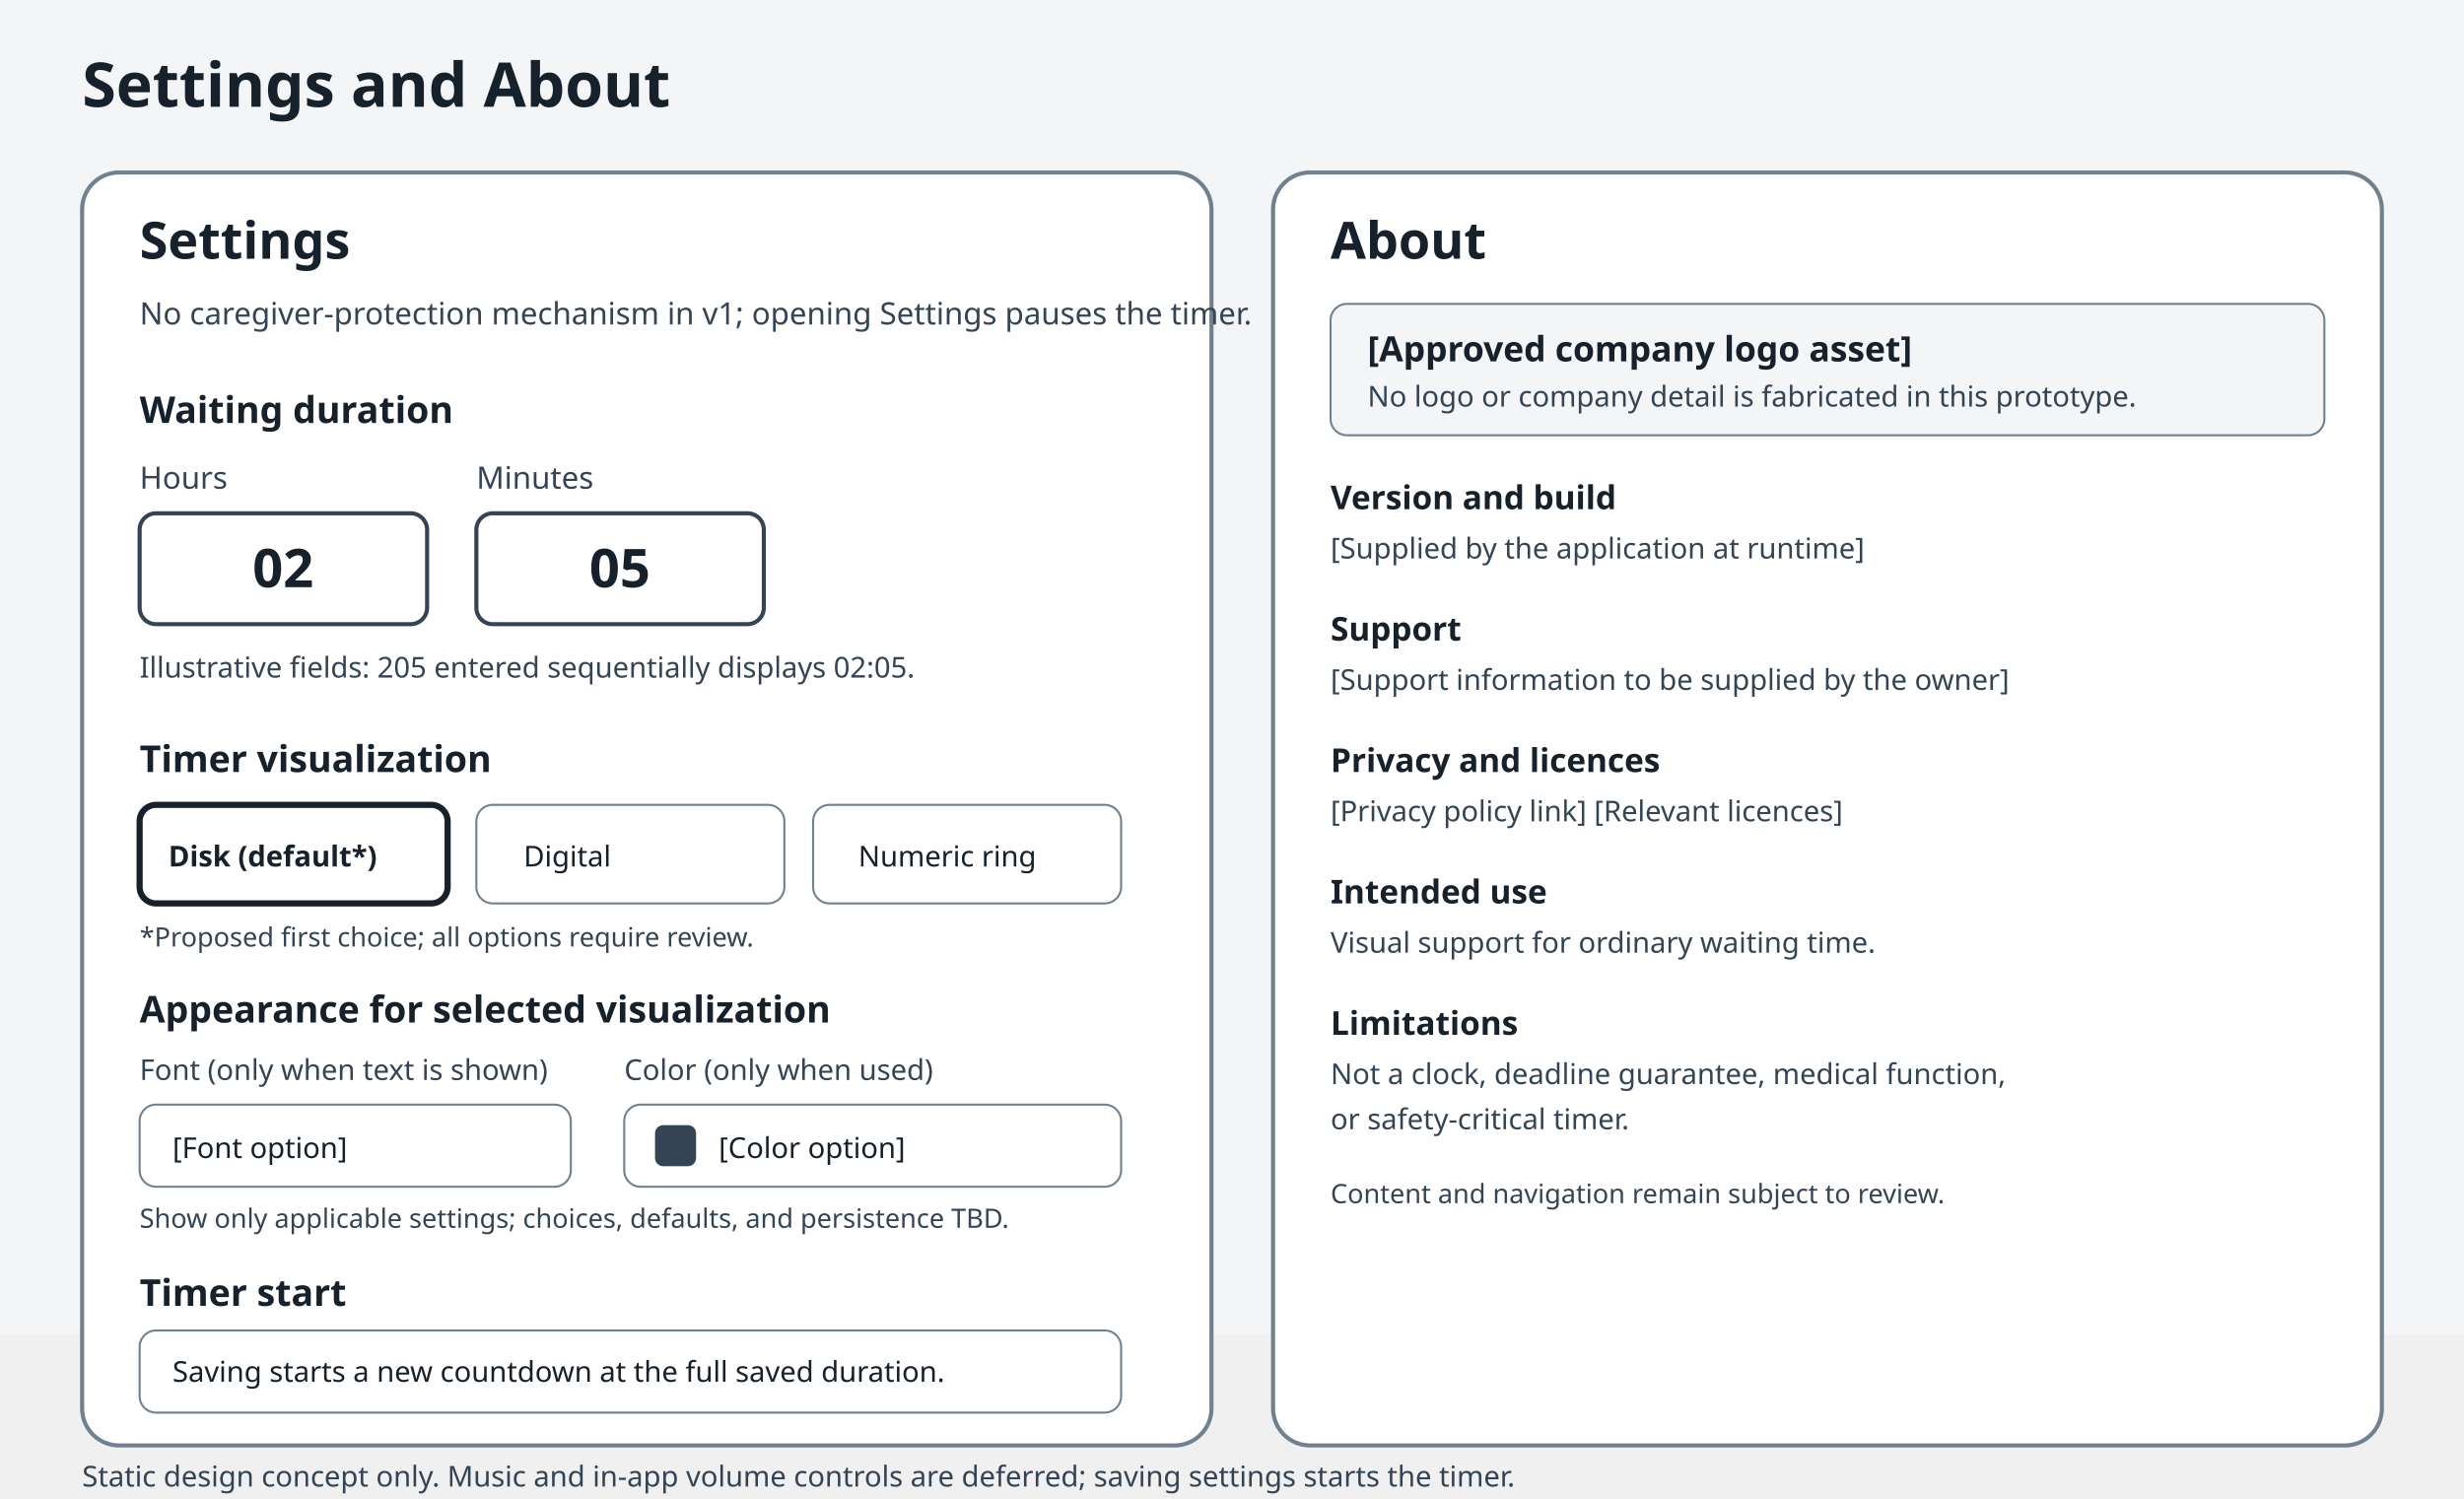
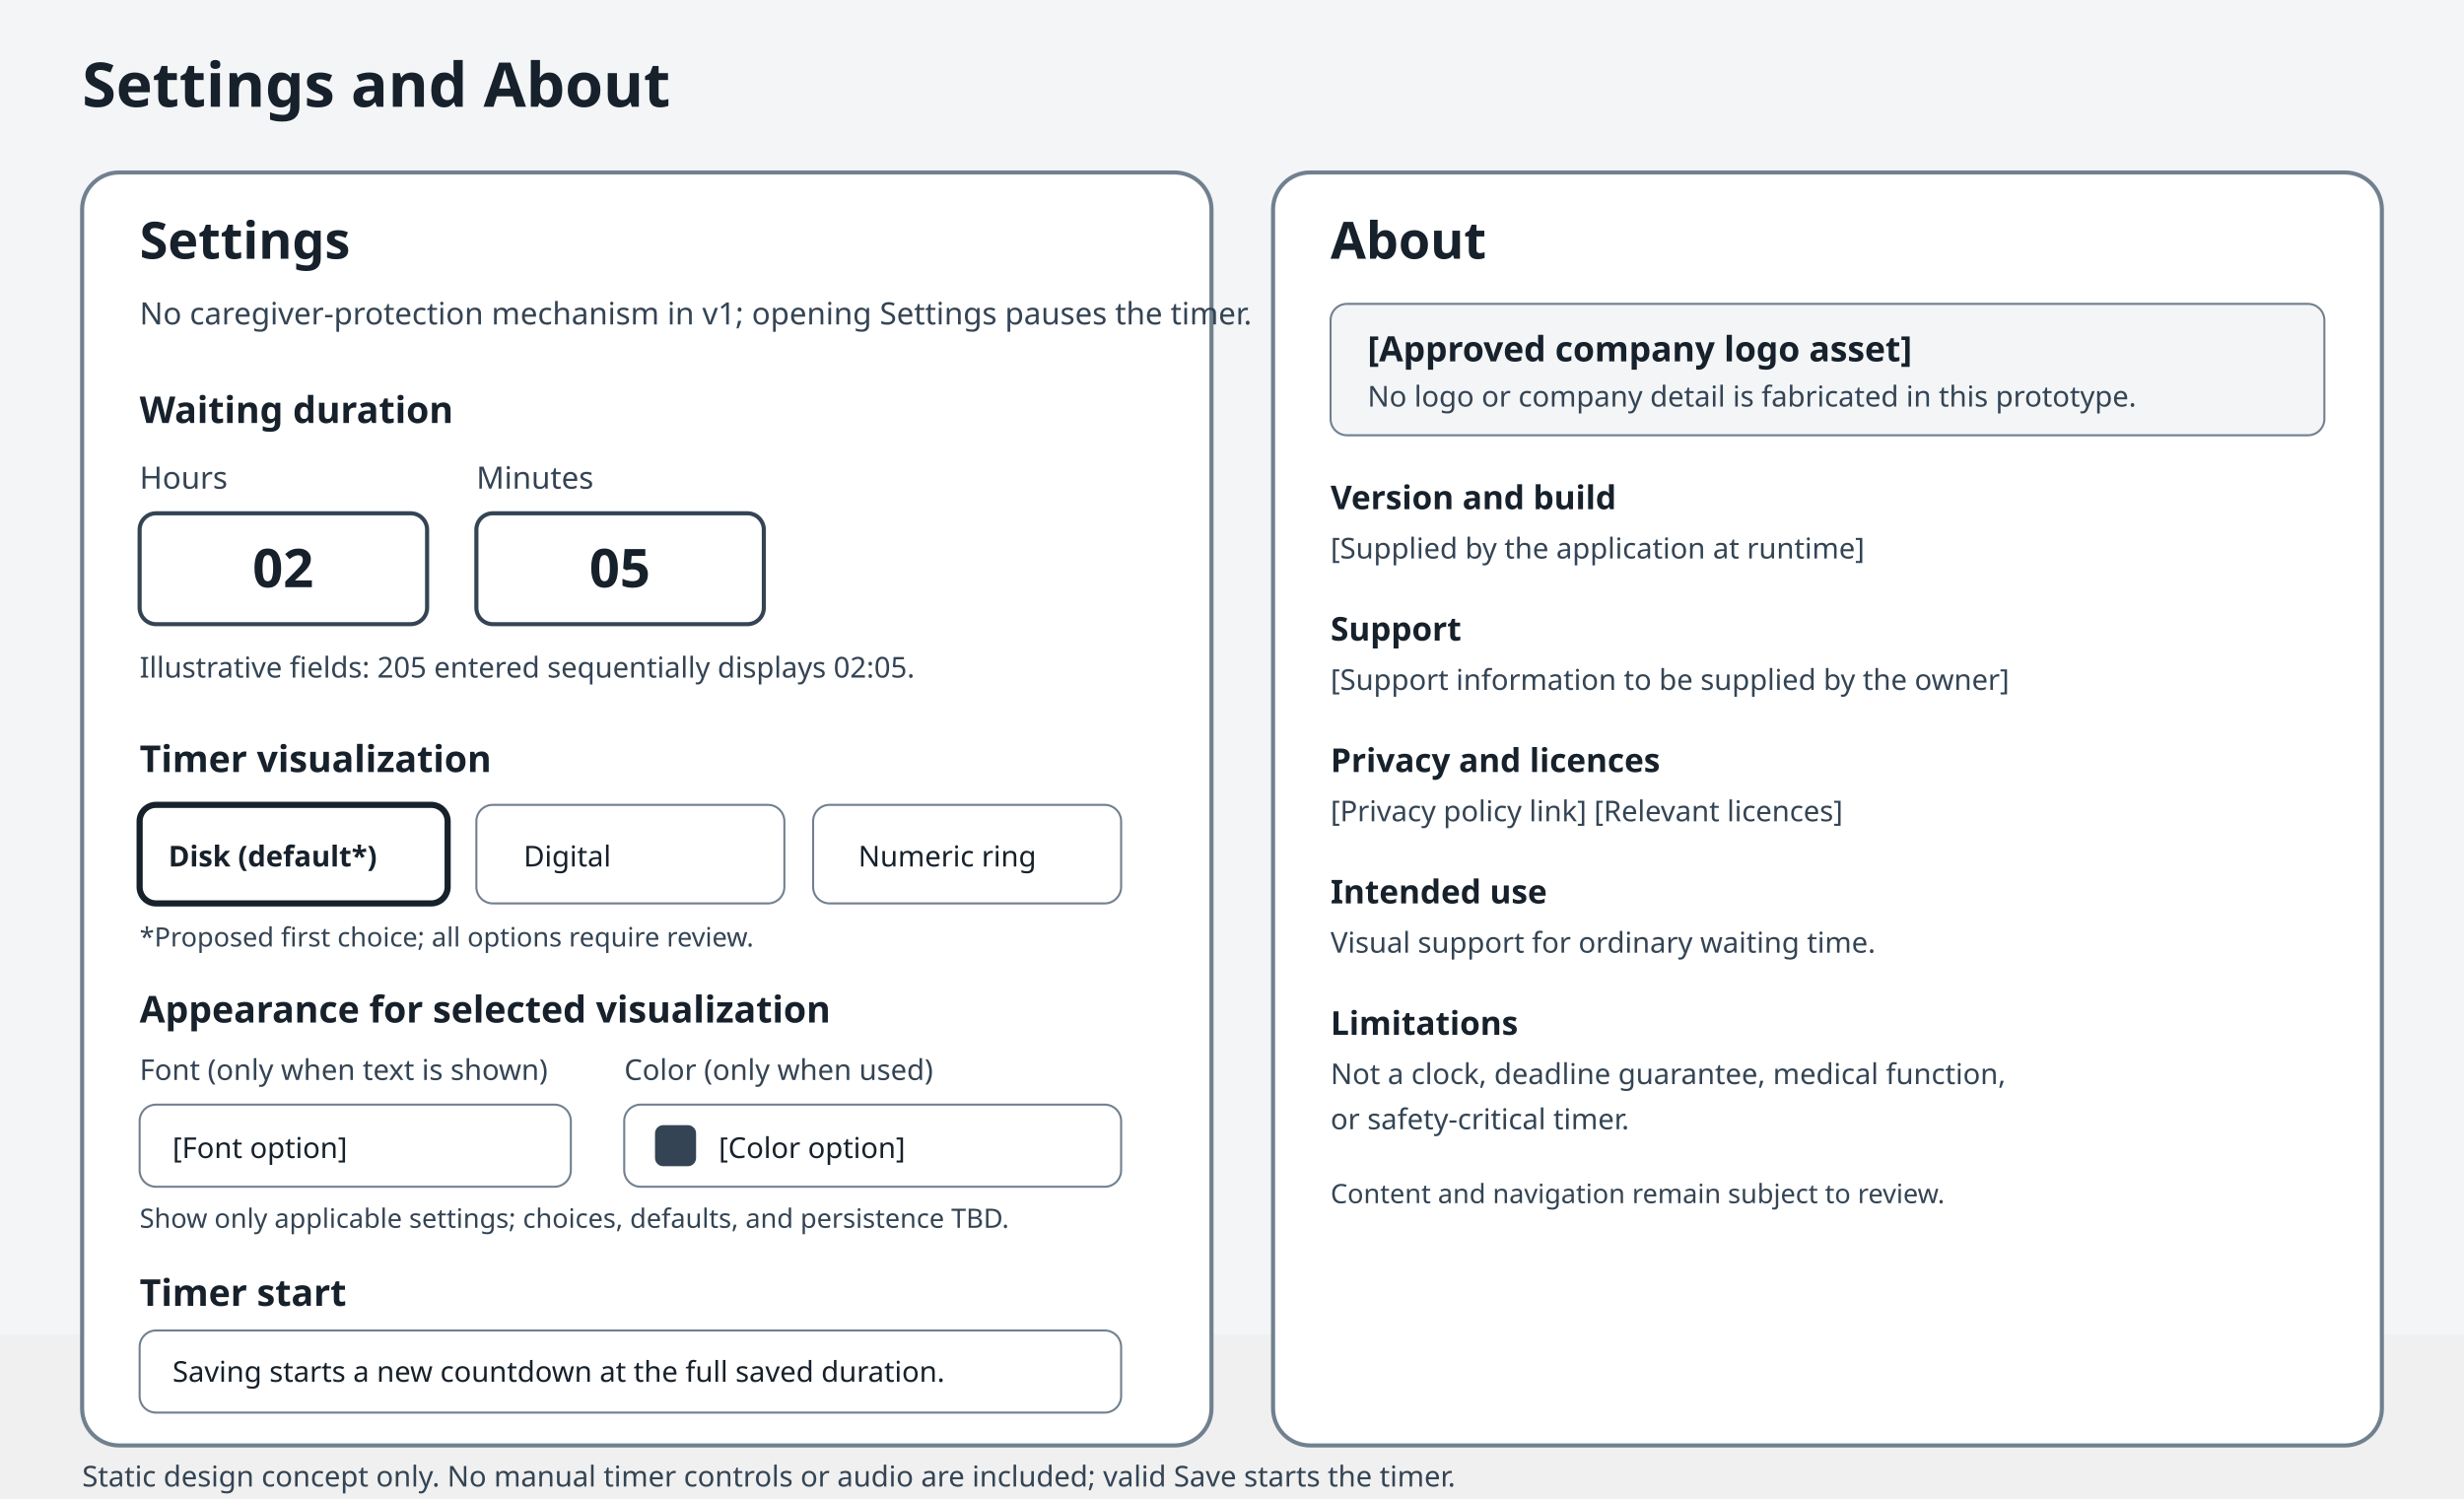
<svg xmlns="http://www.w3.org/2000/svg" viewBox="0 0 1200 730" role="img" aria-labelledby="title description">
  <rect width="1200" height="650" fill="#f3f5f7" />
  <text x="40" y="52" font-family="sans-serif" font-size="30" font-weight="700" fill="#17212b">Settings and About</text>
  <g font-family="sans-serif">
    <rect x="40" y="84" width="550" height="620" rx="18" fill="#ffffff" stroke="#71808f" stroke-width="2" />
    <text x="68" y="126" font-size="25" font-weight="700" fill="#17212b">Settings</text>
    <text x="68" y="158" font-size="15" fill="#344454">No caregiver-protection mechanism in v1; opening Settings pauses the timer.</text>
    <text x="68" y="206" font-size="18" font-weight="700" fill="#17212b">Waiting duration</text>
    <text x="68" y="238" font-size="15" fill="#344454">Hours</text>
    <text x="232" y="238" font-size="15" fill="#344454">Minutes</text>
    <rect x="68" y="250" width="140" height="54" rx="8" fill="#ffffff" stroke="#344454" stroke-width="2" />
    <rect x="232" y="250" width="140" height="54" rx="8" fill="#ffffff" stroke="#344454" stroke-width="2" />
    <text x="123" y="286" font-size="26" font-weight="700" fill="#17212b">02</text>
    <text x="287" y="286" font-size="26" font-weight="700" fill="#17212b">05</text>
    <text x="68" y="330" font-size="14" fill="#344454">Illustrative fields: 205 entered sequentially displays 02:05.</text>
    <text x="68" y="376" font-size="18" font-weight="700" fill="#17212b">Timer visualization</text>
    <rect x="68" y="392" width="150" height="48" rx="8" fill="#ffffff" stroke="#17212b" stroke-width="3" />
    <rect x="232" y="392" width="150" height="48" rx="8" fill="#ffffff" stroke="#71808f" />
    <rect x="396" y="392" width="150" height="48" rx="8" fill="#ffffff" stroke="#71808f" />
    <text x="82" y="422" font-size="14" font-weight="700" fill="#17212b">Disk (default*)</text>
    <text x="255" y="422" font-size="14" fill="#17212b">Digital</text>
    <text x="418" y="422" font-size="14" fill="#17212b">Numeric ring</text>
    <text x="68" y="461" font-size="13" fill="#344454">*Proposed first choice; all options require review.</text>
    <text x="68" y="498" font-size="18" font-weight="700" fill="#17212b">Appearance for selected visualization</text>
    <text x="68" y="526" font-size="14" fill="#344454">Font (only when text is shown)</text>
    <rect x="68" y="538" width="210" height="40" rx="8" fill="#ffffff" stroke="#71808f" />
    <text x="84" y="564" font-size="14" fill="#17212b">[Font option]</text>
    <text x="304" y="526" font-size="14" fill="#344454">Color (only when used)</text>
    <rect x="304" y="538" width="242" height="40" rx="8" fill="#ffffff" stroke="#71808f" />
    <rect x="319" y="548" width="20" height="20" rx="4" fill="#344454" />
    <text x="350" y="564" font-size="14" fill="#17212b">[Color option]</text>
    <text x="68" y="598" font-size="13" fill="#344454">Show only applicable settings; choices, defaults, and persistence TBD.</text>
    <text x="68" y="636" font-size="18" font-weight="700" fill="#17212b">Timer start</text>
    <rect x="68" y="648" width="478" height="40" rx="8" fill="#ffffff" stroke="#71808f" />
    <text x="84" y="673" font-size="14" fill="#17212b">Saving starts a new countdown at the full saved duration.</text>
    <rect x="620" y="84" width="540" height="620" rx="18" fill="#ffffff" stroke="#71808f" stroke-width="2" />
    <text x="648" y="126" font-size="25" font-weight="700" fill="#17212b">About</text>
    <rect x="648" y="148" width="484" height="64" rx="8" fill="#f3f5f7" stroke="#71808f" />
    <text x="666" y="176" font-size="17" font-weight="700" fill="#17212b">[Approved company logo asset]</text>
    <text x="666" y="198" font-size="14" fill="#344454">No logo or company detail is fabricated in this prototype.</text>
    <text x="648" y="248" font-size="16" font-weight="700" fill="#17212b">Version and build</text>
    <text x="648" y="272" font-size="14" fill="#344454">[Supplied by the application at runtime]</text>
    <text x="648" y="312" font-size="16" font-weight="700" fill="#17212b">Support</text>
    <text x="648" y="336" font-size="14" fill="#344454">[Support information to be supplied by the owner]</text>
    <text x="648" y="376" font-size="16" font-weight="700" fill="#17212b">Privacy and licences</text>
    <text x="648" y="400" font-size="14" fill="#344454">[Privacy policy link]  [Relevant licences]</text>
    <text x="648" y="440" font-size="16" font-weight="700" fill="#17212b">Intended use</text>
    <text x="648" y="464" font-size="14" fill="#344454">Visual support for ordinary waiting time.</text>
    <text x="648" y="504" font-size="16" font-weight="700" fill="#17212b">Limitations</text>
    <text x="648" y="528" font-size="14" fill="#344454">Not a clock, deadline guarantee, medical function,</text>
    <text x="648" y="550" font-size="14" fill="#344454">or safety-critical timer.</text>
    <text x="648" y="586" font-size="13" fill="#344454">Content and navigation remain subject to review.</text>
  </g>
-   <text x="40" y="724" font-family="sans-serif" font-size="14" fill="#344454">Static design concept only. Music and in-app volume controls are deferred; saving settings starts the timer.</text>
+   <text x="40" y="724" font-family="sans-serif" font-size="14" fill="#344454">Static design concept only. No manual timer controls or audio are included; valid Save starts the timer.</text>
</svg>
